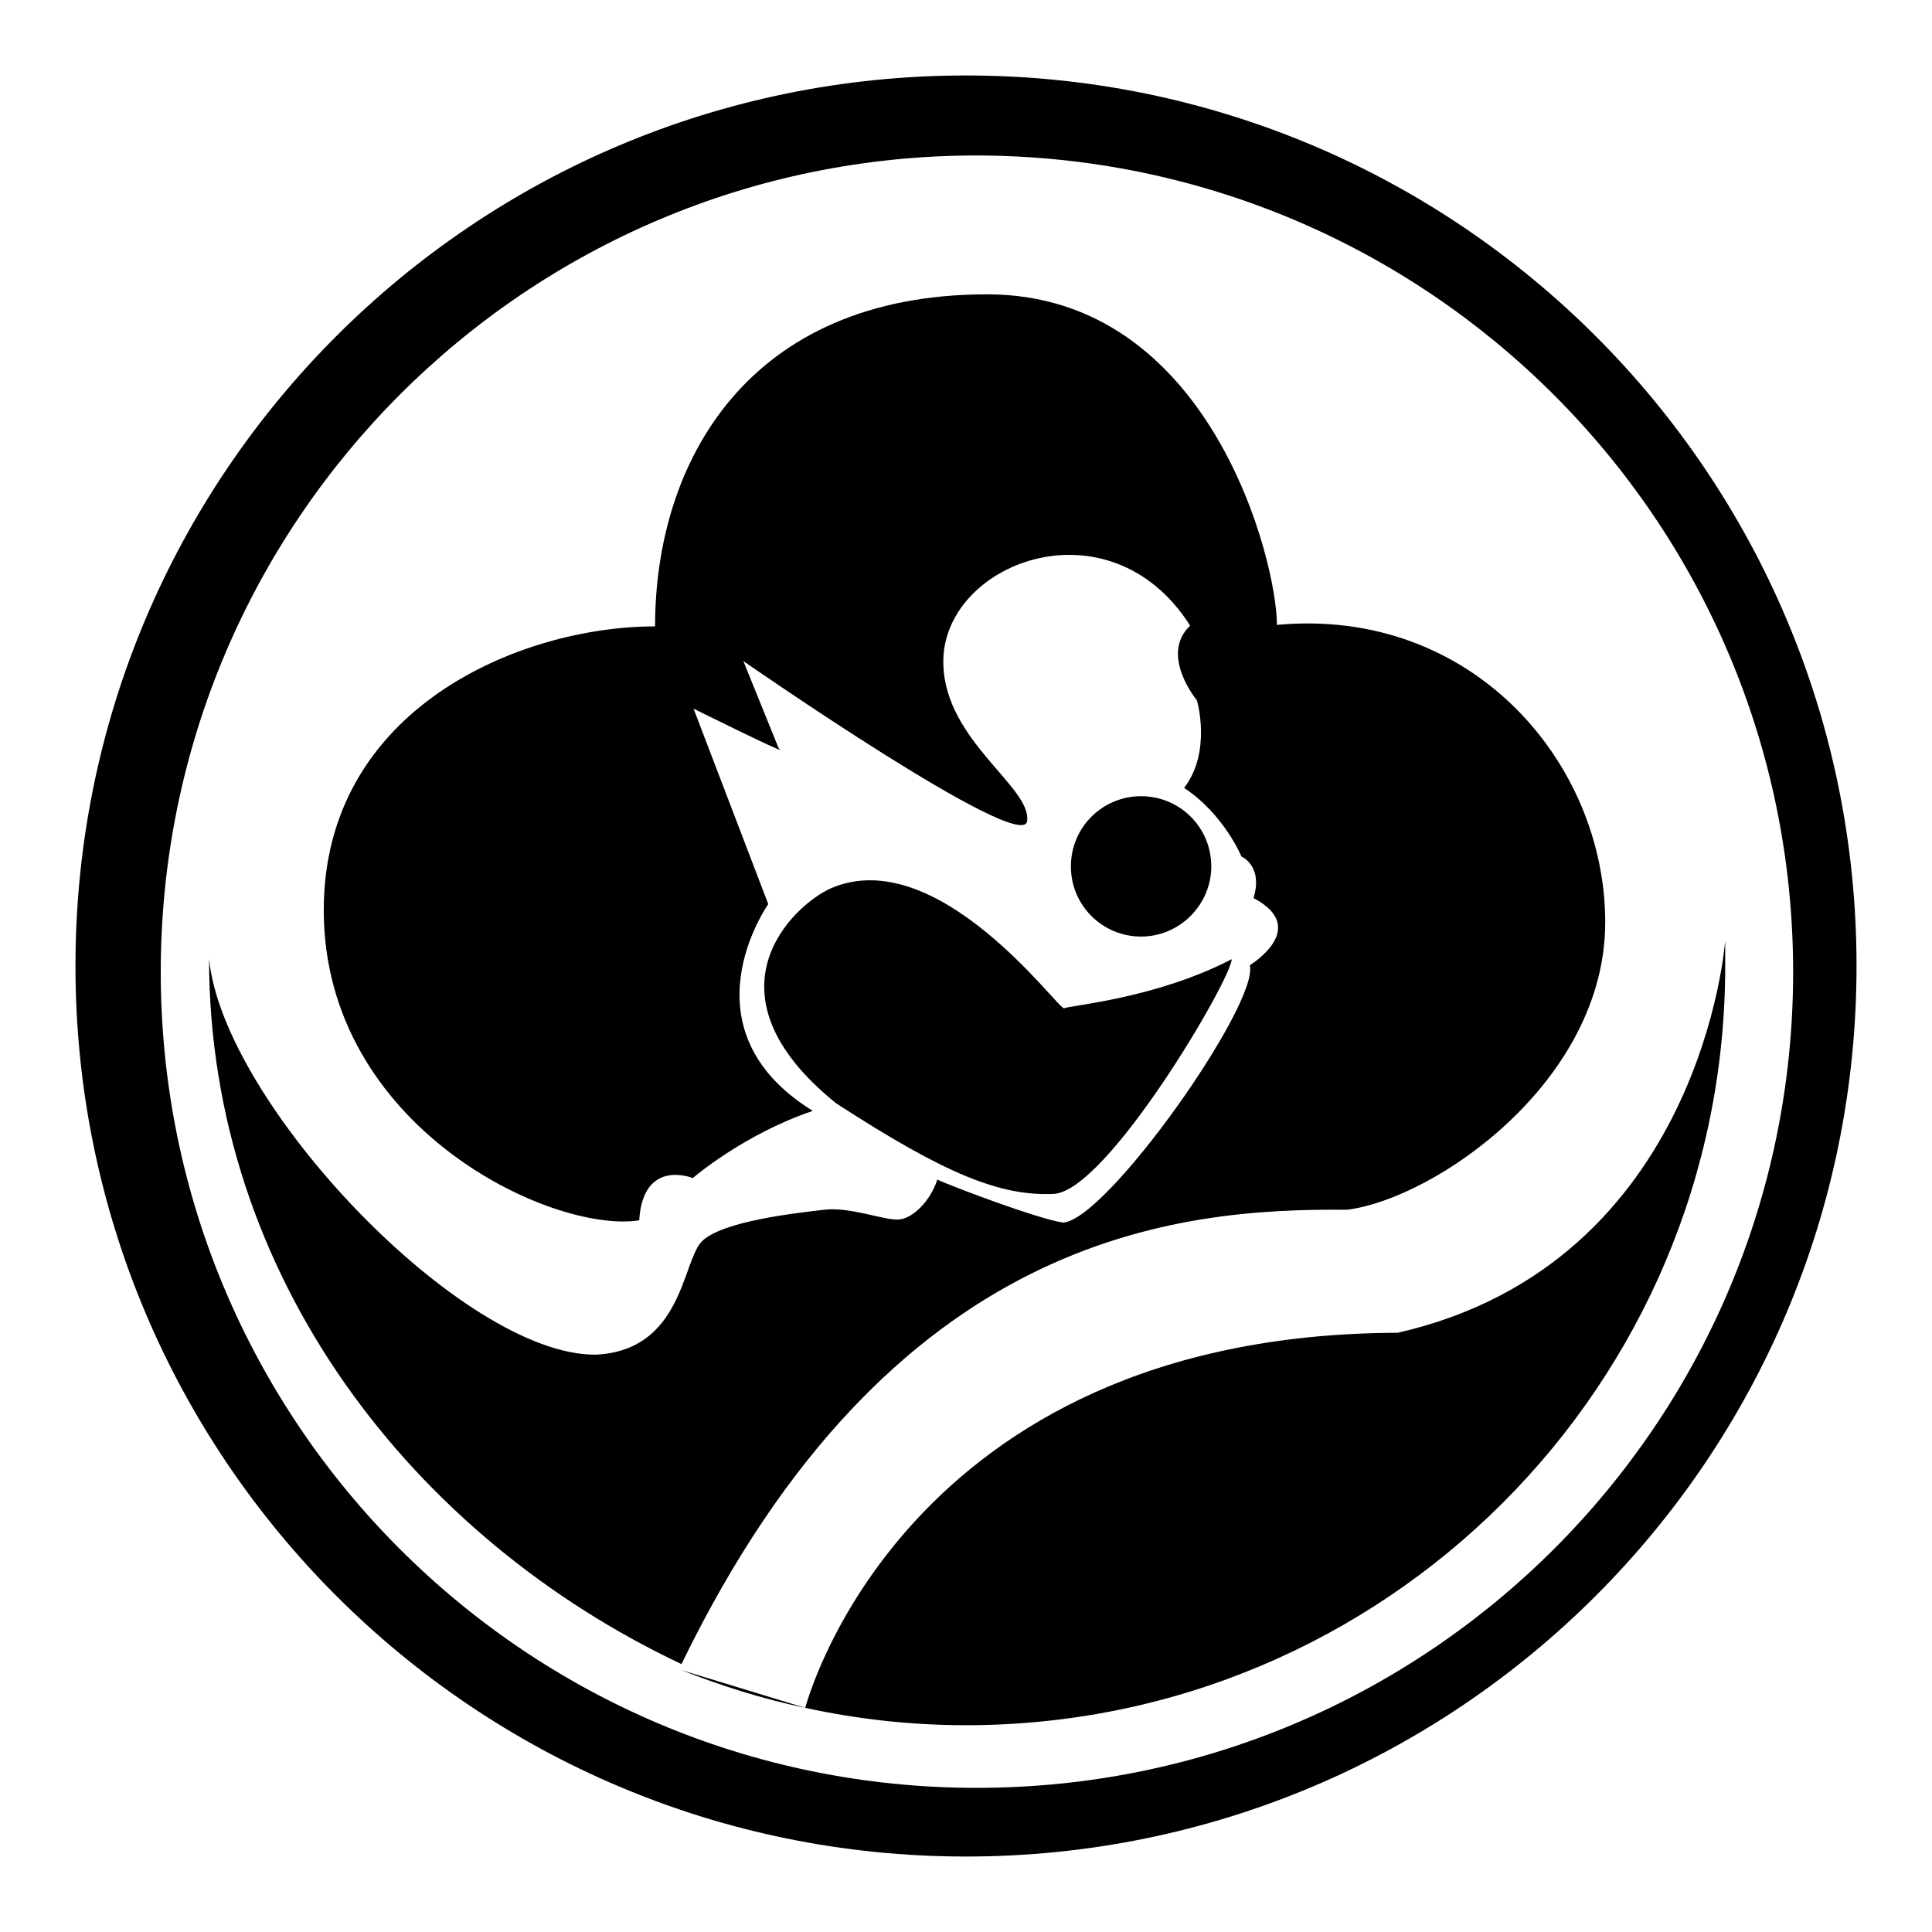
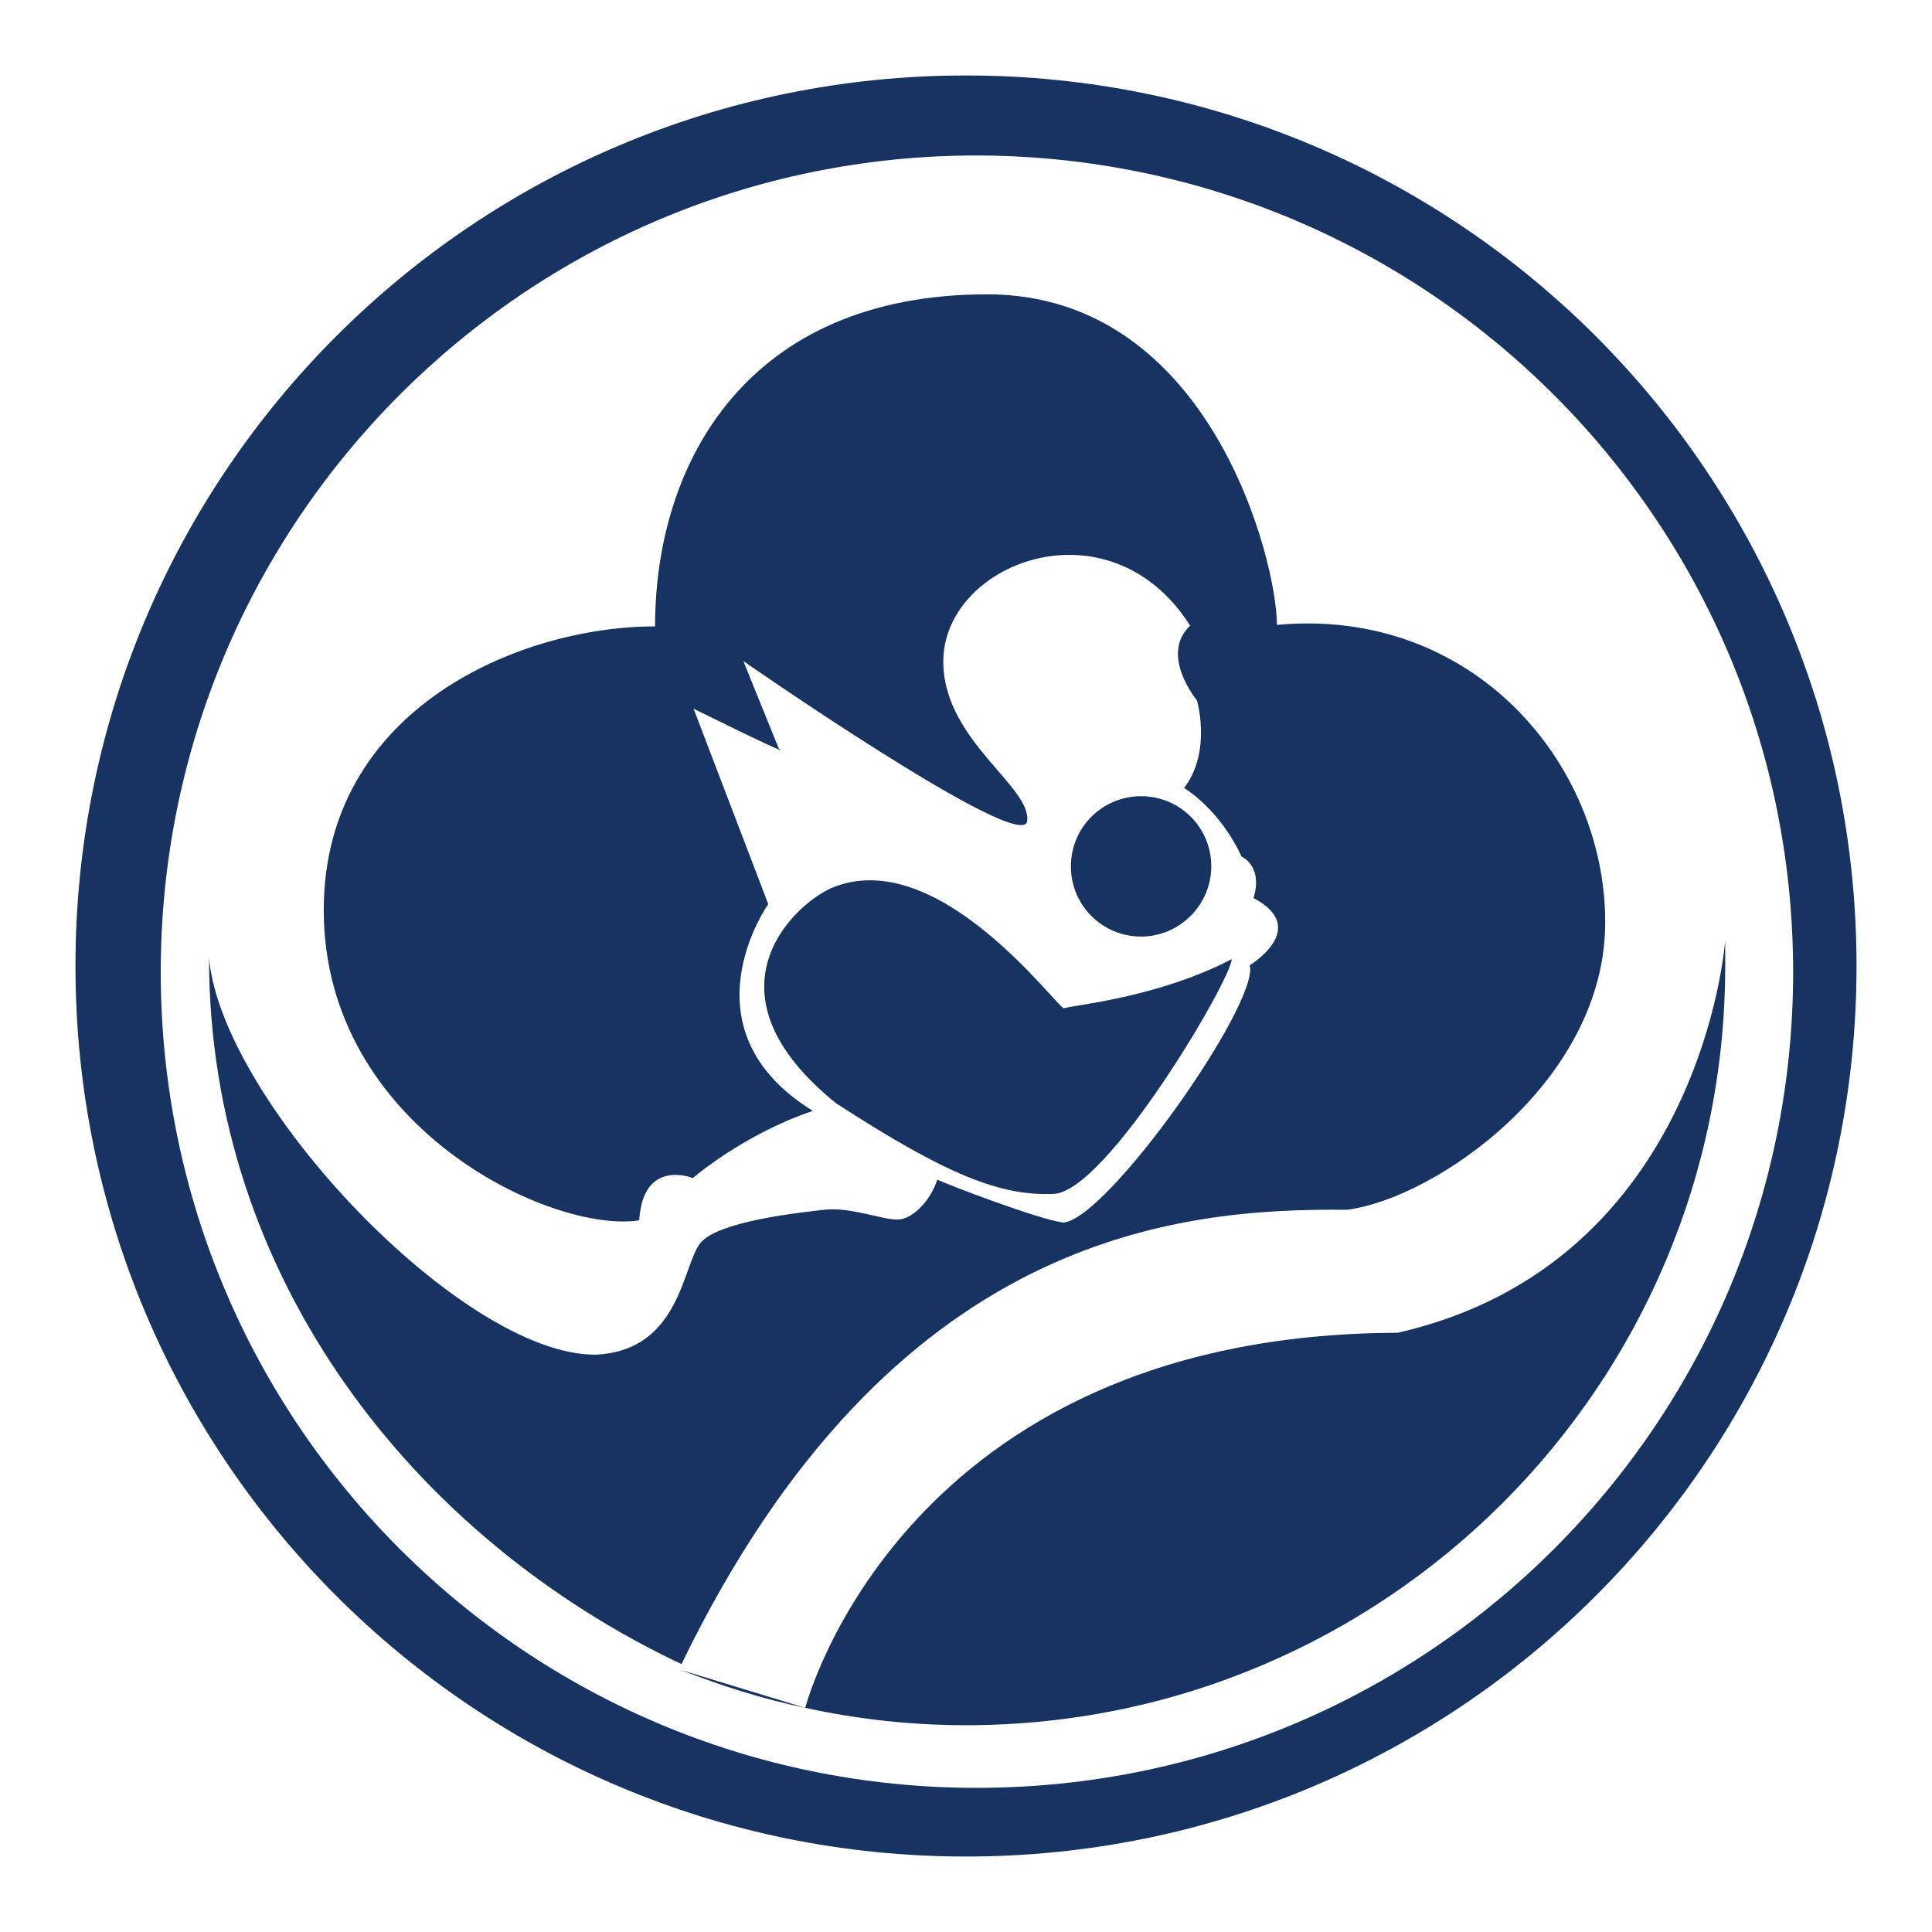
<svg xmlns="http://www.w3.org/2000/svg" version="1.1" x="0px" y="0px" viewBox="0 0 256 256" enable-background="new 0 0 256 256" xml:space="preserve">
  <g>
    <g>
-       <path fill="#000000" d="M237.6,128.8c0,59.7-48.4,108.1-108.2,108.1c-59.7,0-108.1-48.4-108.1-108.1c0-59.7,48.4-108.2,108.1-108.2C189.2,20.7,237.6,69.1,237.6,128.8z M128,10C62.8,10,10,62.8,10,128c0,65.2,52.8,118,118,118c65.2,0,118-52.8,118-118C246,62.8,193.2,10,128,10z" />
-       <path fill="#000000" d="M106.7,226.3c-5.7-1.2-11.1-2.9-16.4-5" />
-       <path fill="#000000" d="M90.3,220.5c-35.4-16.7-62.6-51.2-62.6-93.5l0,0c1.8,19.1,33.6,52.6,51.2,52.5c11.4-0.5,11.5-12.1,14-14.9c2.5-2.8,12.9-3.9,16.3-4.3c3.4-0.4,7.6,1.3,9.7,1.3c2,0,4.4-2.5,5.3-5.3c1.4,0.7,13.5,5.3,16.7,5.7c5.9-0.5,26-29.1,24.7-34.1c0,0,8.1-4.9,0.5-8.9c1.3-4.3-1.6-5.5-1.6-5.5s-2.3-5.6-7.6-9.1c3.7-4.8,1.7-11.6,1.7-11.6s-5-6-0.9-9.9c-10.8-17-33.2-8.2-32.7,5.2c0.3,10.1,11.7,16.2,11.1,20.7S98.5,87.6,98.5,87.6l4.7,11.6c2,1.3-11.3-5.3-11.3-5.3l9.9,25.9c0,0-11.7,16.5,5.9,27.4c-9.2,3.1-15.9,8.9-15.9,8.9s-6.6-2.7-7.1,5.6c-11.5,1.8-41.8-12.3-41.8-41.1c0-26.7,26-37.6,43.9-37.6c0-21.8,12.3-44,44-44c29.6,0,38.4,35.4,38.4,43.8c25.9-2.4,43.5,18.3,43.5,39.4s-22.5,36.6-34.2,38.1C156.3,160.1,118.1,163.2,90.3,220.5z" />
-       <path fill="#000000" d="M141.9,114.8c0,5.2,4.2,9.3,9.3,9.3s9.3-4.2,9.3-9.3c0-5.2-4.2-9.3-9.3-9.3S141.9,109.6,141.9,114.8z" />
-       <path fill="#000000" d="M110.1,117.7c-5.1,2.3-17.4,13.9,0.7,28.5c14.5,9.4,21.7,12.3,28.8,12c7.1-0.3,23.7-28.7,23.6-31.1c-10,5.2-21.3,6.1-22.2,6.5C140.3,133.9,124.3,111.6,110.1,117.7z" />
-       <path fill="#000000" d="M106.7,226.3c6.9,1.5,14,2.3,21.3,2.3c55.5,0,100.6-45,100.6-100.6c0-1.2,0-2.3,0-3.4c0,0-3,42.8-43.4,52C119.4,176.8,106.7,226.3,106.7,226.3z" />
+       <path fill="#173361" d="M237.6,128.8c0,59.7-48.4,108.1-108.2,108.1c-59.7,0-108.1-48.4-108.1-108.1c0-59.7,48.4-108.2,108.1-108.2C189.2,20.7,237.6,69.1,237.6,128.8z M128,10C62.8,10,10,62.8,10,128c0,65.2,52.8,118,118,118c65.2,0,118-52.8,118-118C246,62.8,193.2,10,128,10z" />
+       <path fill="#173361" d="M106.7,226.3c-5.7-1.2-11.1-2.9-16.4-5" />
+       <path fill="#173361" d="M90.3,220.5c-35.4-16.7-62.6-51.2-62.6-93.5l0,0c1.8,19.1,33.6,52.6,51.2,52.5c11.4-0.5,11.5-12.1,14-14.9c2.5-2.8,12.9-3.9,16.3-4.3c3.4-0.4,7.6,1.3,9.7,1.3c2,0,4.4-2.5,5.3-5.3c1.4,0.7,13.5,5.3,16.7,5.7c5.9-0.5,26-29.1,24.7-34.1c0,0,8.1-4.9,0.5-8.9c1.3-4.3-1.6-5.5-1.6-5.5s-2.3-5.6-7.6-9.1c3.7-4.8,1.7-11.6,1.7-11.6s-5-6-0.9-9.9c-10.8-17-33.2-8.2-32.7,5.2c0.3,10.1,11.7,16.2,11.1,20.7S98.5,87.6,98.5,87.6l4.7,11.6c2,1.3-11.3-5.3-11.3-5.3l9.9,25.9c0,0-11.7,16.5,5.9,27.4c-9.2,3.1-15.9,8.9-15.9,8.9s-6.6-2.7-7.1,5.6c-11.5,1.8-41.8-12.3-41.8-41.1c0-26.7,26-37.6,43.9-37.6c0-21.8,12.3-44,44-44c29.6,0,38.4,35.4,38.4,43.8c25.9-2.4,43.5,18.3,43.5,39.4s-22.5,36.6-34.2,38.1C156.3,160.1,118.1,163.2,90.3,220.5z" />
+       <path fill="#173361" d="M141.9,114.8c0,5.2,4.2,9.3,9.3,9.3s9.3-4.2,9.3-9.3c0-5.2-4.2-9.3-9.3-9.3S141.9,109.6,141.9,114.8z" />
+       <path fill="#173361" d="M110.1,117.7c-5.1,2.3-17.4,13.9,0.7,28.5c14.5,9.4,21.7,12.3,28.8,12c7.1-0.3,23.7-28.7,23.6-31.1c-10,5.2-21.3,6.1-22.2,6.5C140.3,133.9,124.3,111.6,110.1,117.7z" />
+       <path fill="#173361" d="M106.7,226.3c6.9,1.5,14,2.3,21.3,2.3c55.5,0,100.6-45,100.6-100.6c0-1.2,0-2.3,0-3.4c0,0-3,42.8-43.4,52C119.4,176.8,106.7,226.3,106.7,226.3z" />
    </g>
  </g>
</svg>
